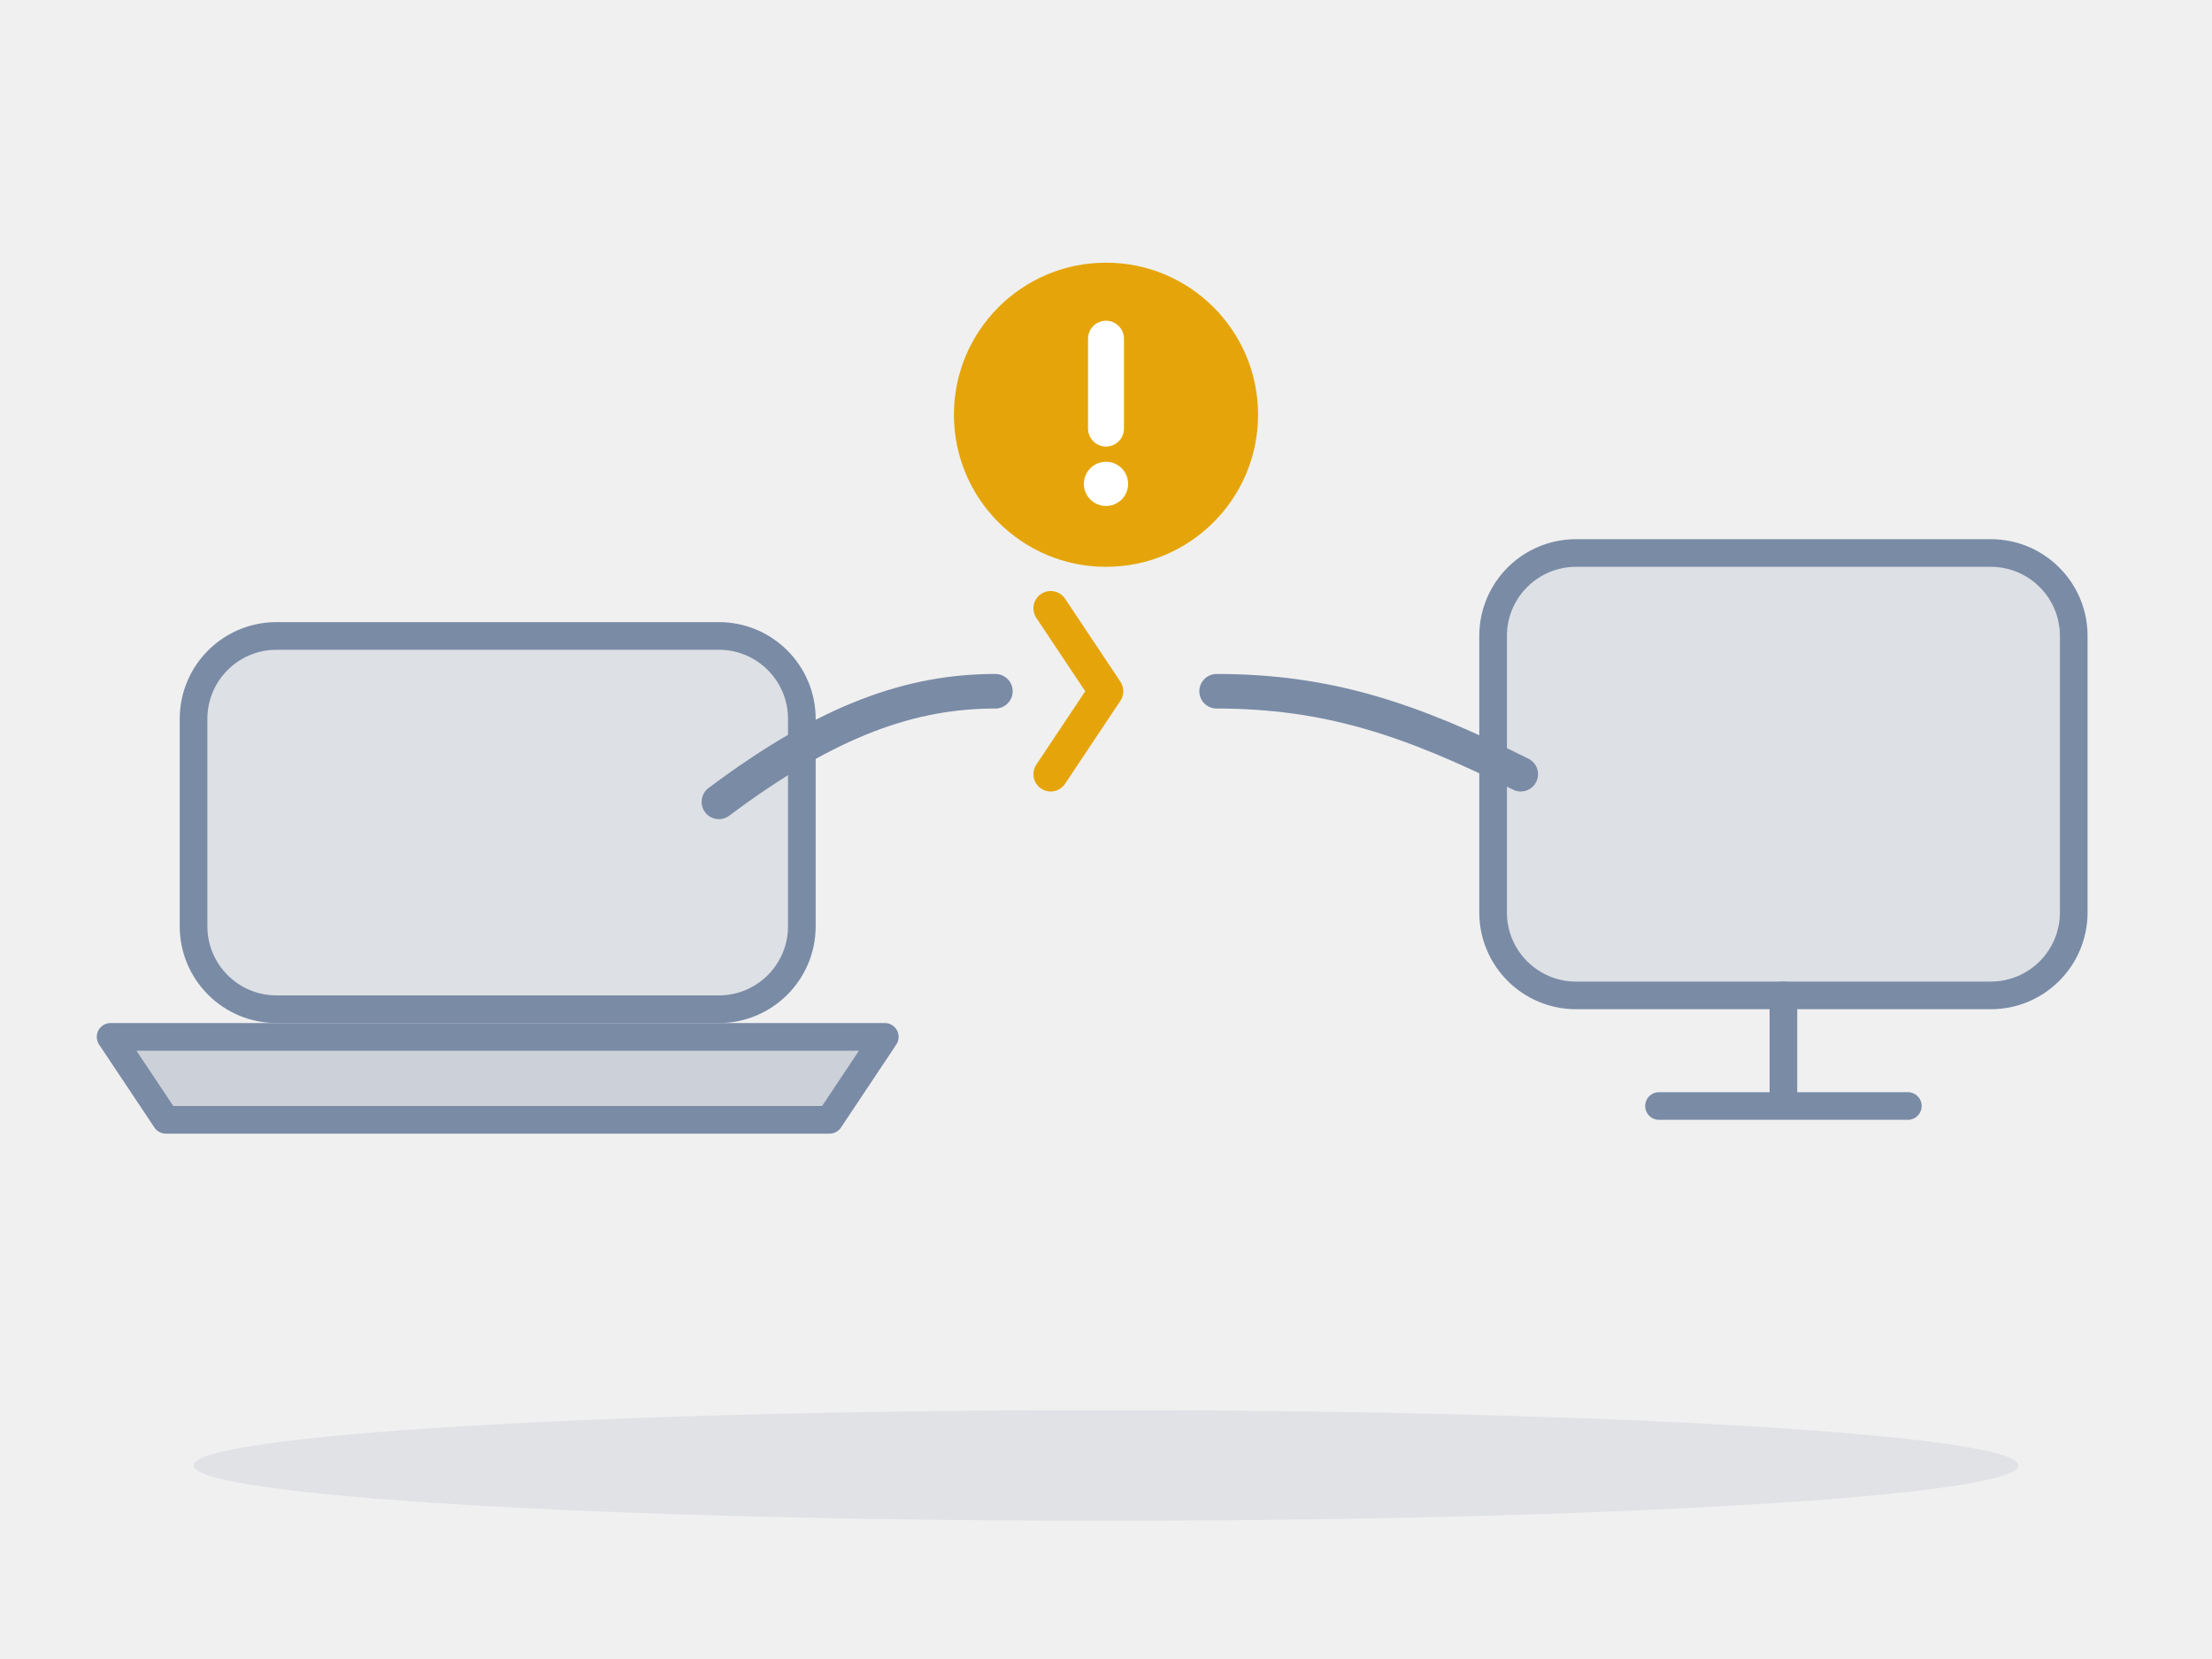
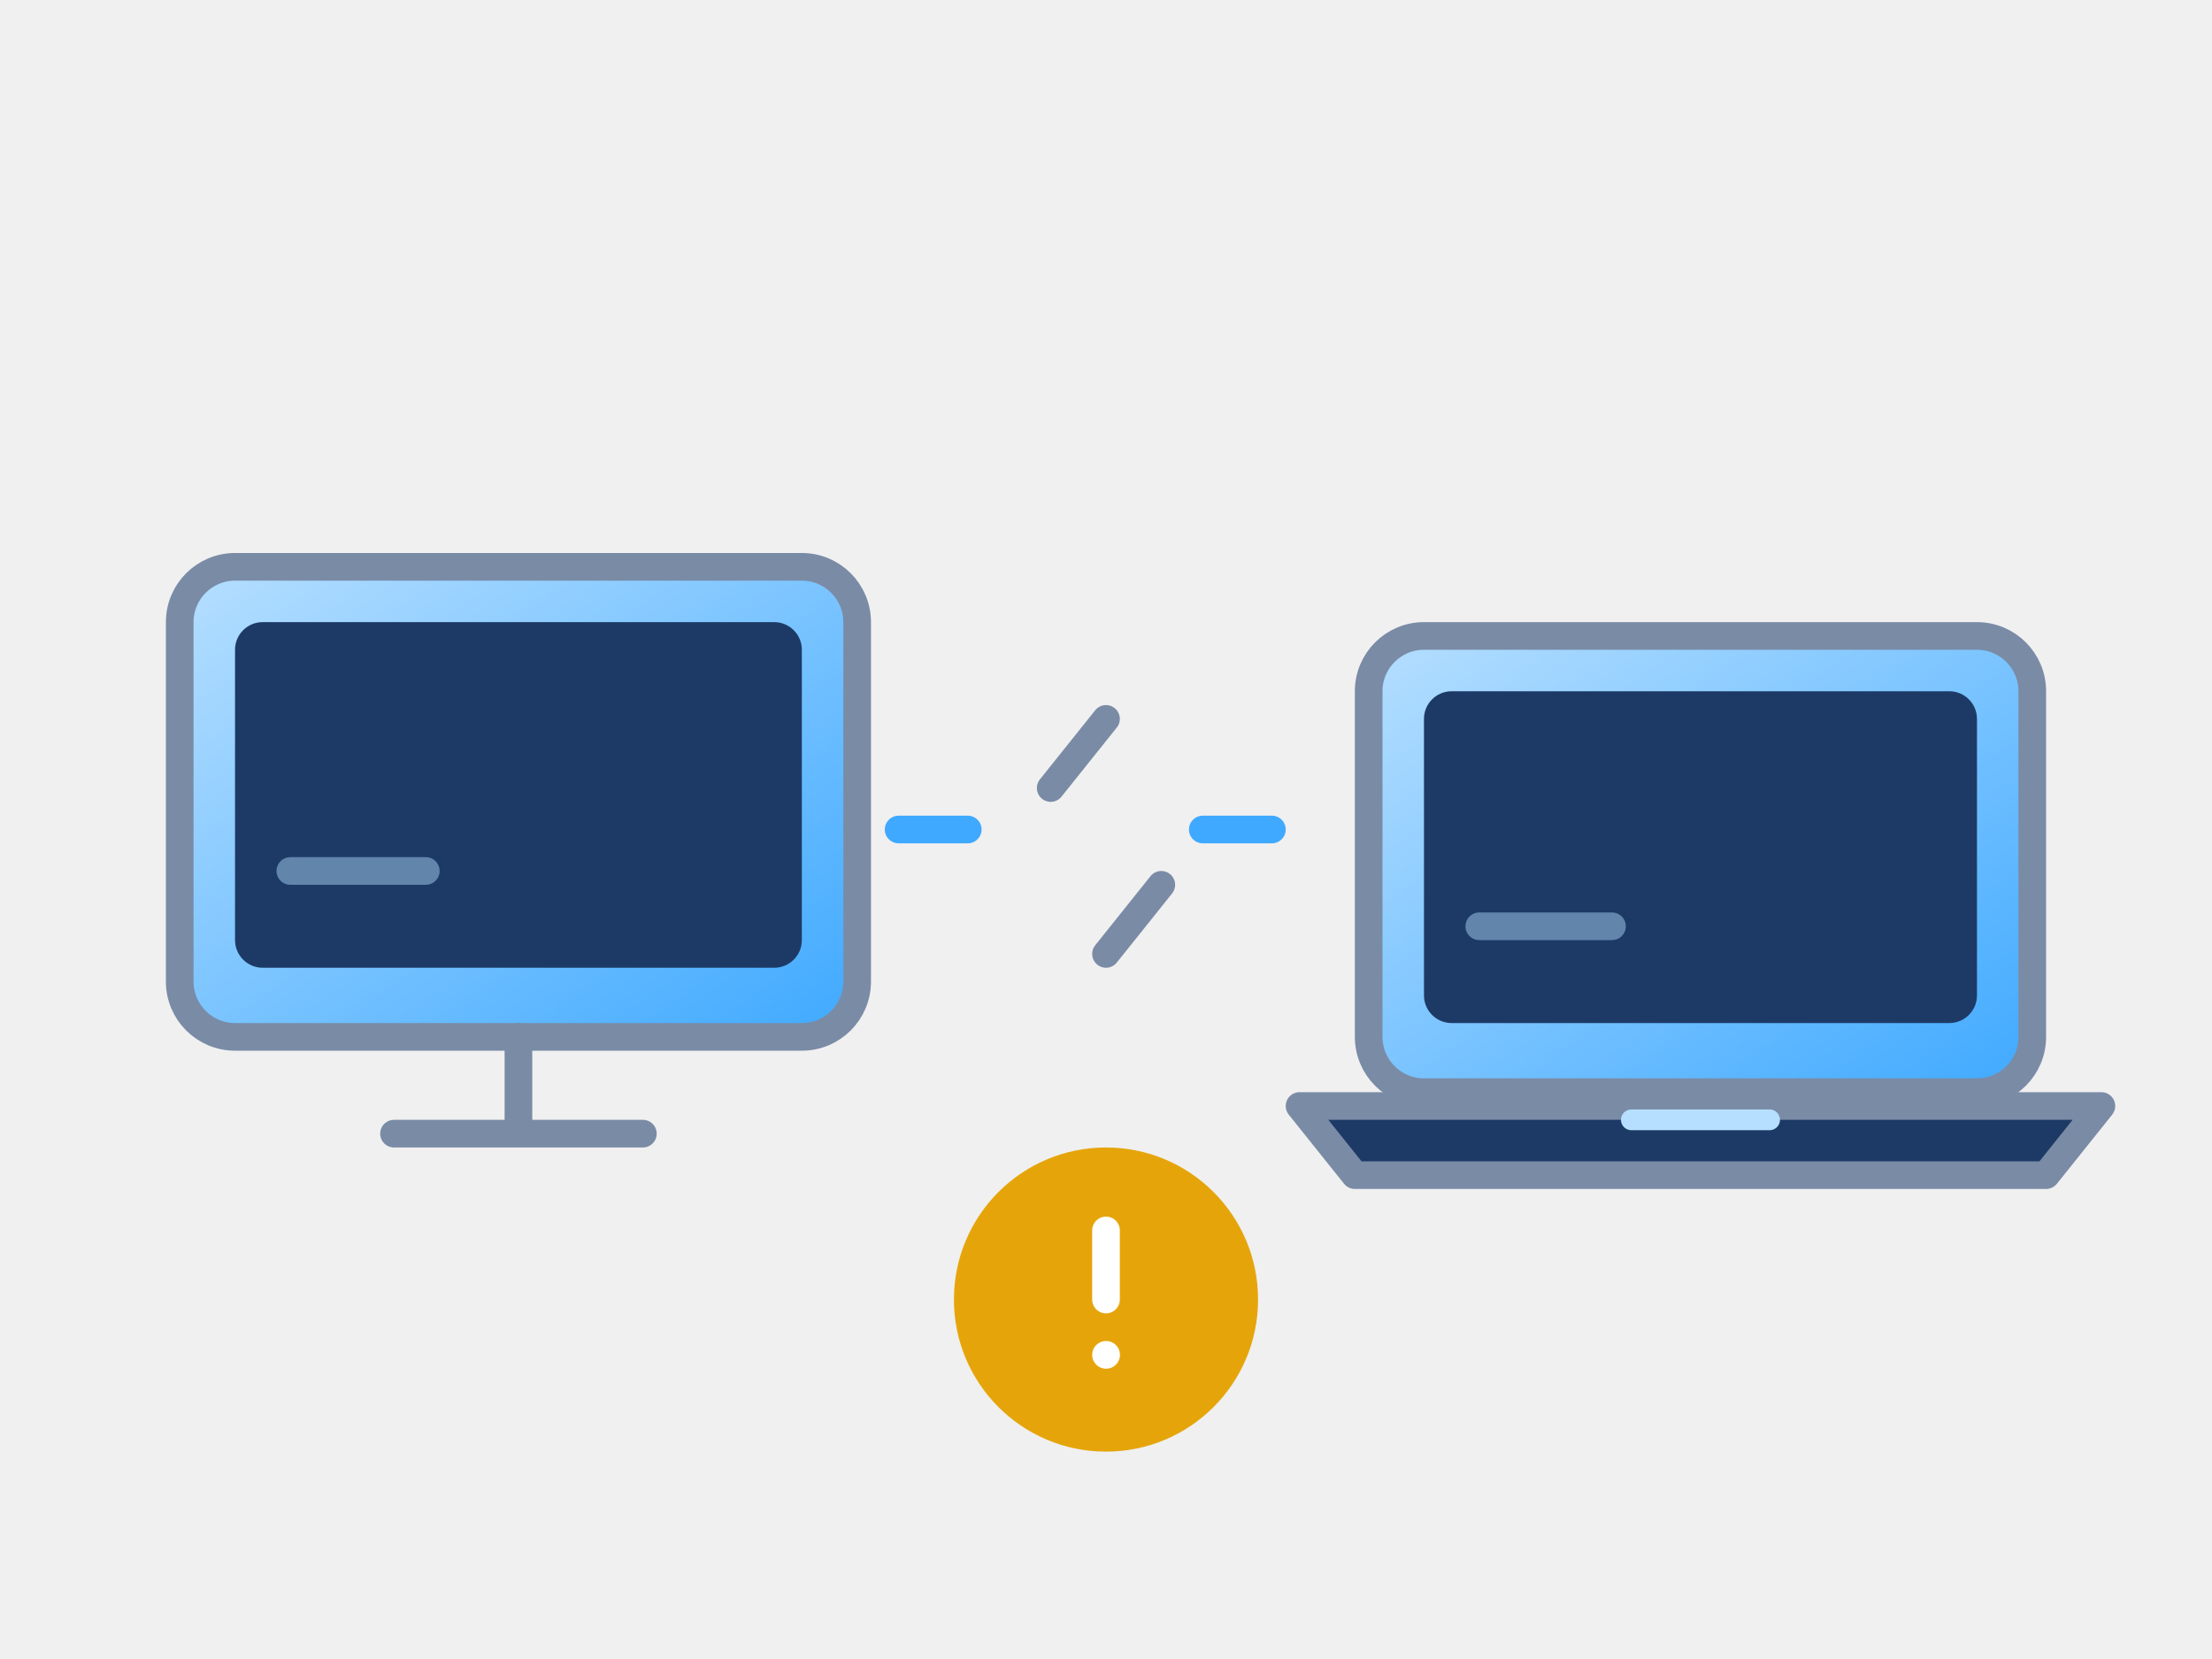
- <svg xmlns="http://www.w3.org/2000/svg" width="160" height="120" viewBox="0 0 160 120" role="img" aria-label="The connection dropped">
+ <svg xmlns="http://www.w3.org/2000/svg" width="160" height="120" viewBox="0 0 160 120" role="img" aria-labelledby="title description">
  <defs>
-     <linearGradient id="scr" x1="0" y1="0" x2="1" y2="1">
-       <stop offset="0" stop-color="#B6DFFF" />
+     <linearGradient id="screen" x1="0" y1="0" x2="1" y2="1">
+       <stop stop-color="#B6DFFF" />
      <stop offset="1" stop-color="#3FA9FF" />
    </linearGradient>
-     <linearGradient id="tile" x1="0" y1="0" x2="0" y2="1">
-       <stop offset="0" stop-color="#24497F" />
-       <stop offset="1" stop-color="#0F1B2D" />
-     </linearGradient>
  </defs>
-   <ellipse cx="80" cy="106" rx="66" ry="4" fill="#7A8BA6" fill-opacity=".14" />
-   <rect x="14" y="46" width="44" height="27" rx="6" fill="#7A8BA6" fill-opacity=".16" stroke="#7A8BA6" stroke-width="2" />
-   <path d="M8 75h56l-4 6h-48z" fill="#7A8BA6" fill-opacity=".3" stroke="#7A8BA6" stroke-width="2" stroke-linejoin="round" />
-   <rect x="108" y="40" width="42" height="32" rx="6" fill="#7A8BA6" fill-opacity=".16" stroke="#7A8BA6" stroke-width="2" />
-   <path d="M129 72v7M120 80h18" stroke="#7A8BA6" stroke-width="2" stroke-linecap="round" />
-   <path d="M52 58C60 52 66 50 72 50" fill="none" stroke="#7A8BA6" stroke-width="2.5" stroke-linecap="round" />
-   <path d="M88 50C96 50 102 52 110 56" fill="none" stroke="#7A8BA6" stroke-width="2.5" stroke-linecap="round" />
-   <path d="M76 44l4 6l-4 6" fill="none" stroke="#E5A50A" stroke-width="2.5" stroke-linecap="round" stroke-linejoin="round" />
-   <circle cx="80" cy="30" r="11" fill="#E5A50A" />
-   <path d="M80 24.5v6.5" stroke="#fff" stroke-width="2.6" stroke-linecap="round" />
-   <circle cx="80" cy="35" r="1.6" fill="#fff" />
+   <g>
+     <rect x="13" y="41" width="49" height="34" rx="4" fill="url(#screen)" fill-opacity="1" stroke="#7A8BA6" stroke-width="2" />
+     <rect x="17" y="45" width="41" height="25" rx="2" fill="#1D3A66" />
+     <path d="M21 63h9.8" fill="none" stroke="#B6DFFF" stroke-width="2" stroke-linecap="round" stroke-linejoin="round" opacity=".45" />
+     <path d="M37.5 75v7m-9 0h18" fill="none" stroke="#7A8BA6" stroke-width="2" stroke-linecap="round" stroke-linejoin="round" />
+   </g>
+   <g>
+     <g>
+       <rect x="99" y="46" width="48" height="33" rx="4" fill="url(#screen)" fill-opacity="1" stroke="#7A8BA6" stroke-width="2" />
+       <rect x="103" y="50" width="40" height="24" rx="2" fill="#1D3A66" />
+       <path d="M107 67h9.6" fill="none" stroke="#B6DFFF" stroke-width="2" stroke-linecap="round" stroke-linejoin="round" opacity=".45" />
+     </g>
+     <path d="M94 80h58l-4 5H98z" fill="#1D3A66" stroke="#7A8BA6" stroke-width="2" stroke-linecap="round" stroke-linejoin="round" />
+     <path d="M118.0 81h10" fill="none" stroke="#B6DFFF" stroke-width="1.5" stroke-linecap="round" stroke-linejoin="round" />
+   </g>
+   <path d="M65 60h8m14 0h8" fill="none" stroke="#3FA9FF" stroke-width="2" stroke-linecap="round" stroke-linejoin="round" stroke-dasharray="5 5" />
+   <path d="M80 52l-4 5m8 7-4 5" fill="none" stroke="#7A8BA6" stroke-width="2" stroke-linecap="round" stroke-linejoin="round" />
+   <circle cx="80" cy="94" r="11" fill="#E5A50A" stroke="none" stroke-width="2" />
+   <path d="M80 89v5m0 4h.01" fill="none" stroke="#FFFFFF" stroke-width="2" stroke-linecap="round" stroke-linejoin="round" />
</svg>
